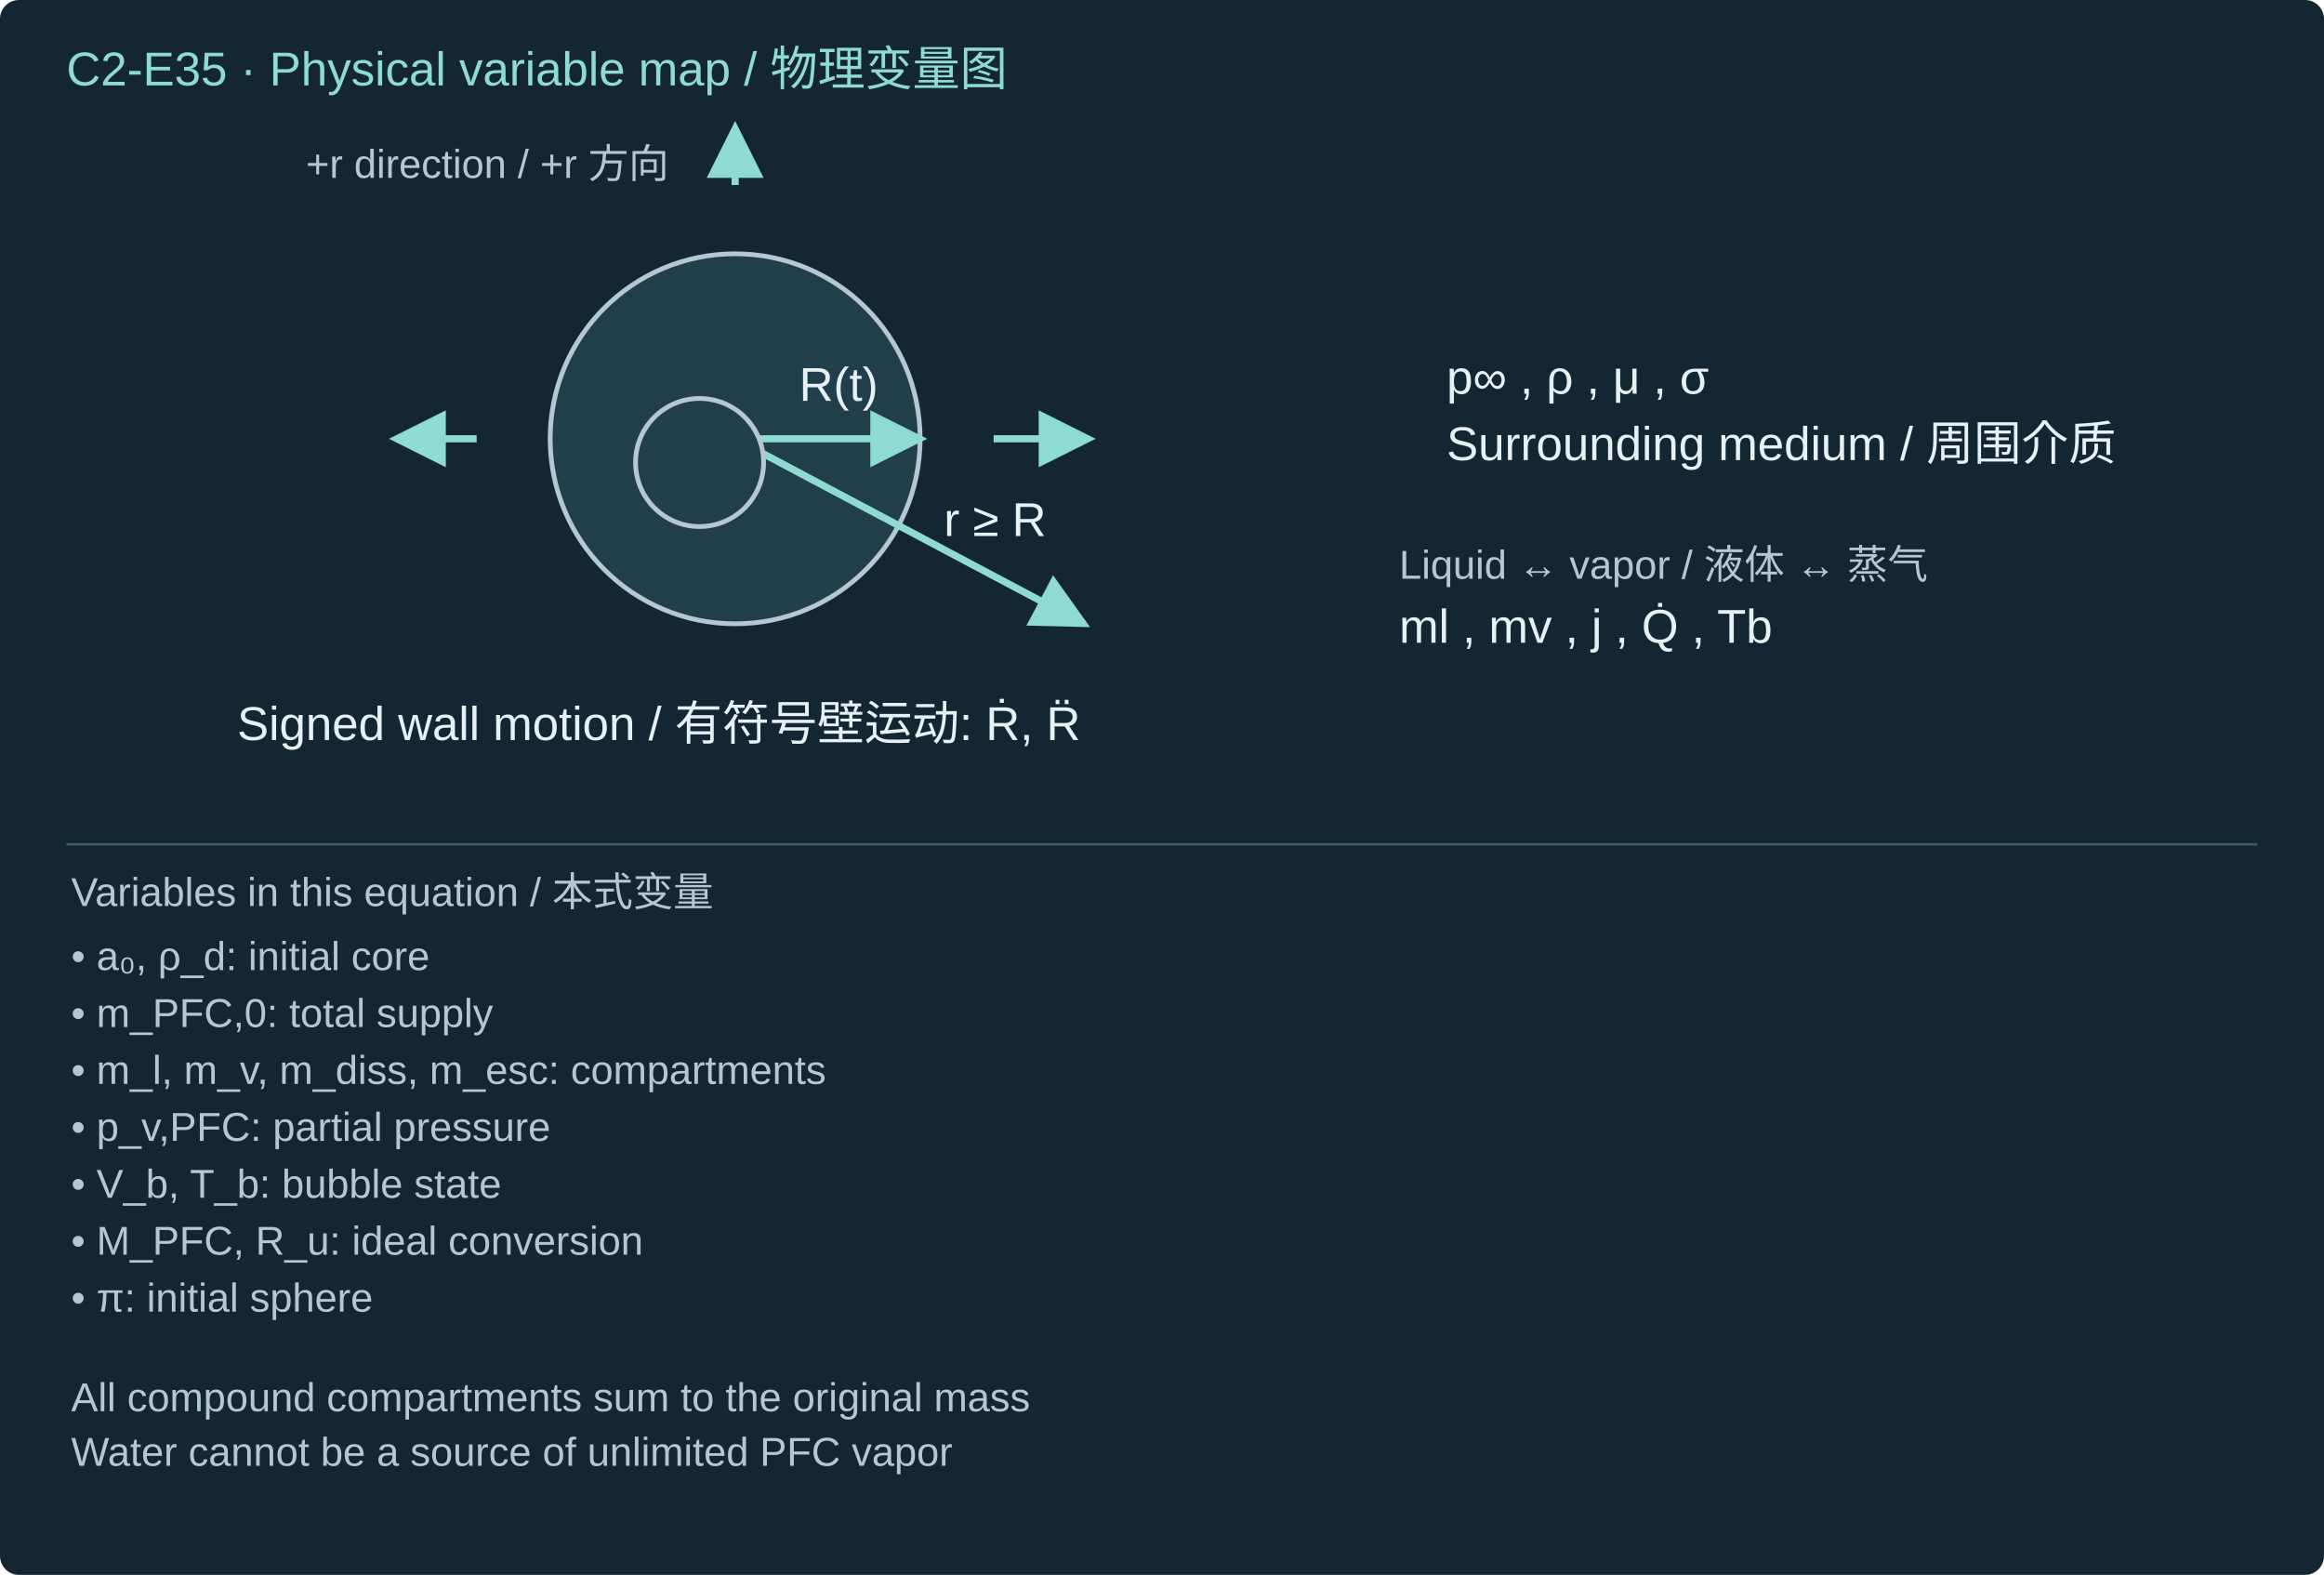
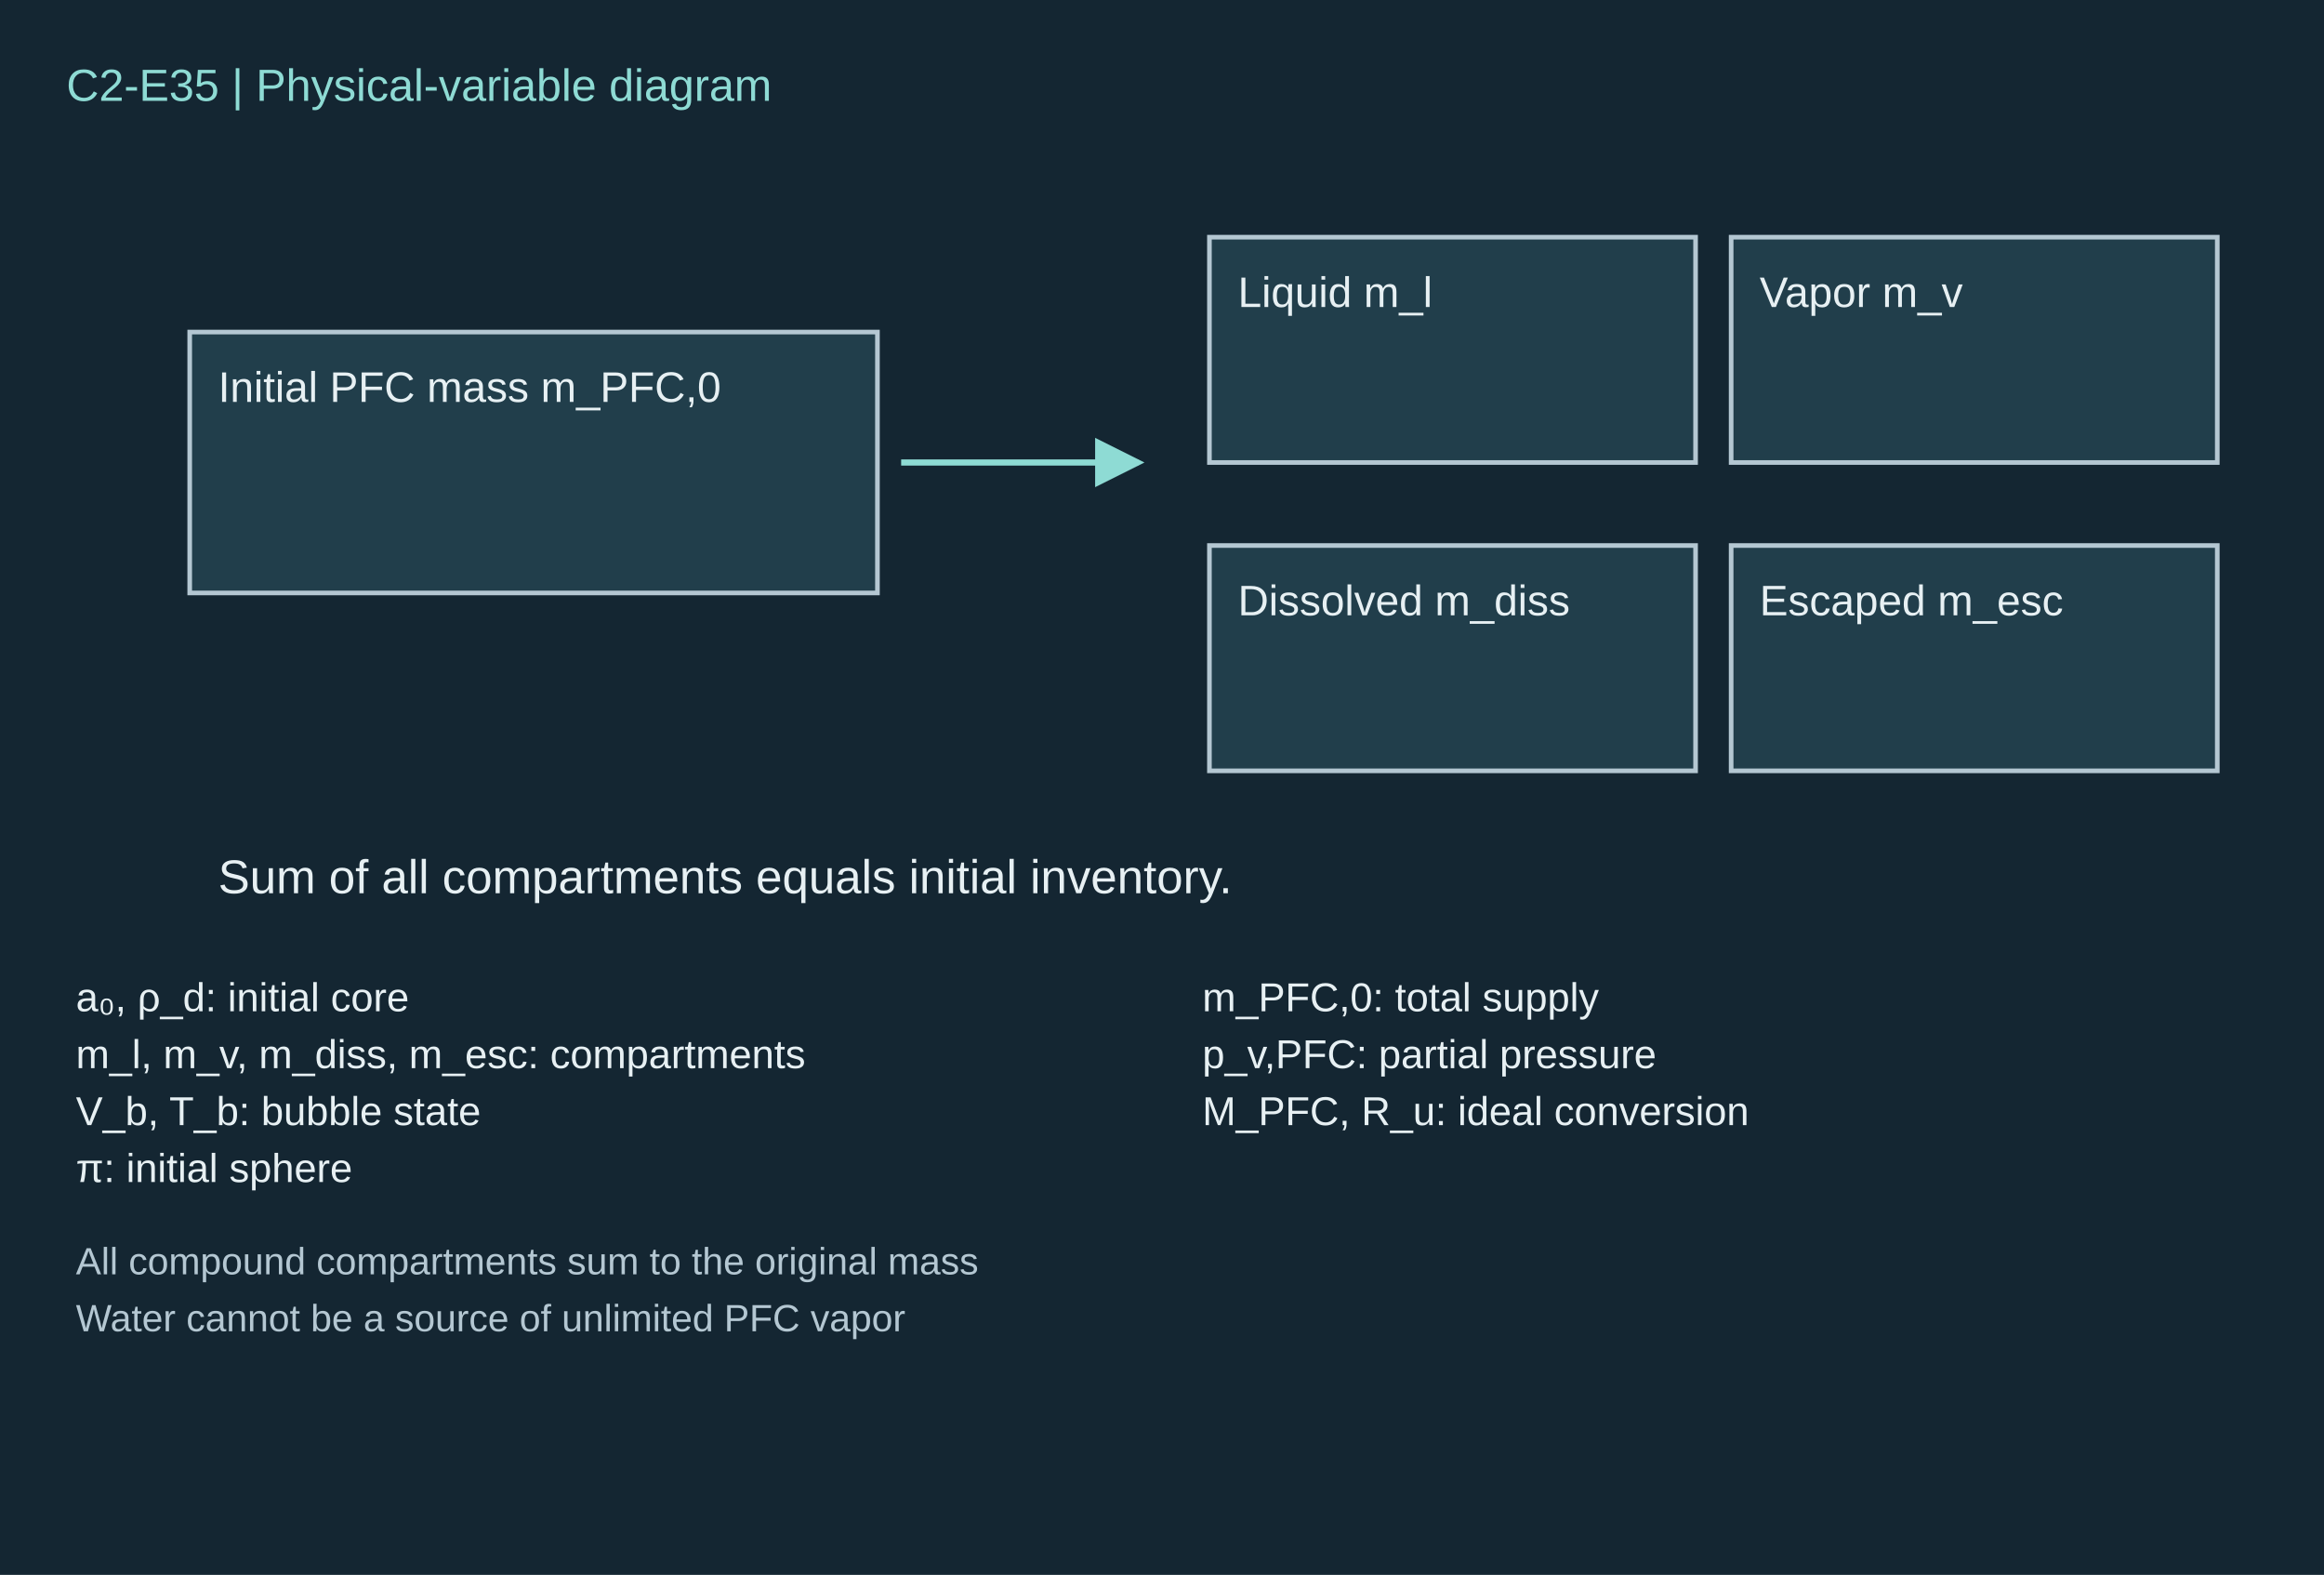
- <svg xmlns="http://www.w3.org/2000/svg" viewBox="0 0 980 664" role="img" aria-labelledby="title desc">
+ <svg xmlns="http://www.w3.org/2000/svg" viewBox="0 0 980 664" role="img">
  <defs>
-     <marker id="arrow" markerWidth="8" markerHeight="8" refX="7" refY="4" orient="auto-start-reverse">
-       <path d="M0 0 L8 4 L0 8Z" fill="#8edbd4" />
+     <marker id="arrow" markerWidth="8" markerHeight="8" refX="7" refY="4" orient="auto">
+       <path d="M0 0L8 4L0 8Z" fill="#8EDBD4" />
    </marker>
  </defs>
-   <rect width="980" height="664" rx="8" fill="#142632" />
-   <style>text{font-family:Arial,"Microsoft YaHei",sans-serif;fill:#e7f0f3;font-size:20px}.muted{fill:#b4c7d2;font-size:17px}.accent{fill:#8edbd4}.line{fill:none;stroke:#8edbd4;stroke-width:3}.thin{fill:none;stroke:#b4c7d2;stroke-width:2}.arrow{fill:none;stroke:#8edbd4;stroke-width:3;marker-end:url(#arrow)}.area{fill:#213e4b;stroke:#b4c7d2;stroke-width:2}</style>
-   <text x="28" y="36" class="accent">C2-E35 · Physical variable map / 物理变量图</text>
-   <circle cx="310" cy="185" r="78" class="area" />
-   <path d="M310 185 H388" class="arrow" />
-   <text x="337" y="169" class="">R(t)</text>
-   <path d="M310 185 L457 263" class="arrow" />
-   <text x="398" y="226" class="">r ≥ R</text>
-   <text x="277" y="193" class="">pb</text>
-   <text x="610" y="166" class="">p∞ , ρ , μ , σ</text>
-   <text x="610" y="194" class="">Surrounding medium / 周围介质</text>
-   <path d="M310 78 L310 54" class="arrow" />
-   <path d="M201 185 L167 185" class="arrow" />
-   <path d="M419 185 L459 185" class="arrow" />
-   <text x="100" y="312" class="">Signed wall motion / 有符号壁运动: Ṙ, R̈</text>
-   <text x="129" y="75" class="muted">+r direction / +r 方向</text>
-   <circle cx="295" cy="195" r="27" class="area" />
-   <text x="590" y="244" class="muted">Liquid ↔ vapor / 液体 ↔ 蒸气</text>
-   <text x="590" y="271" class="">ml , mv , j , Q̇ , Tb</text>
-   <path d="M28 356 H952" stroke="#405967" />
-   <text x="30" y="382" class="muted">Variables in this equation / 本式变量</text>
-   <text x="30" y="409" class="muted">• a₀, ρ_d: initial core</text>
-   <text x="30" y="433" class="muted">• m_PFC,0: total supply</text>
-   <text x="30" y="457" class="muted">• m_l, m_v, m_diss, m_esc: compartments</text>
-   <text x="30" y="481" class="muted">• p_v,PFC: partial pressure</text>
-   <text x="30" y="505" class="muted">• V_b, T_b: bubble state</text>
-   <text x="30" y="529" class="muted">• M_PFC, R_u: ideal conversion</text>
-   <text x="30" y="553" class="muted">• π: initial sphere</text>
-   <text x="30" y="595" class="muted">All compound compartments sum to the original mass</text>
-   <text x="30" y="618" class="muted">Water cannot be a source of unlimited PFC vapor</text>
+   <rect width="980" height="664" fill="#142632" />
+   <text x="28" y="42.52" font-family="Arial,sans-serif" font-size="19" fill="#8EDBD4">C2-E35 | Physical-variable diagram</text>
+   <rect x="80" y="140" width="290" height="110" fill="#213E4B" stroke="#B4C7D2" stroke-width="1.95" />
+   <text x="92" y="169.44" font-family="Arial,sans-serif" font-size="18" fill="#E7F0F3">Initial PFC mass m_PFC,0</text>
+   <line x1="380" y1="195" x2="480" y2="195" fill="none" stroke="#8EDBD4" stroke-width="2.6" marker-end="url(#arrow)" />
+   <rect x="510" y="100" width="205" height="95" fill="#213E4B" stroke="#B4C7D2" stroke-width="1.95" />
+   <text x="522" y="129.44" font-family="Arial,sans-serif" font-size="18" fill="#E7F0F3">Liquid m_l</text>
+   <rect x="730" y="100" width="205" height="95" fill="#213E4B" stroke="#B4C7D2" stroke-width="1.95" />
+   <text x="742" y="129.44" font-family="Arial,sans-serif" font-size="18" fill="#E7F0F3">Vapor m_v</text>
+   <rect x="510" y="230" width="205" height="95" fill="#213E4B" stroke="#B4C7D2" stroke-width="1.95" />
+   <text x="522" y="259.44" font-family="Arial,sans-serif" font-size="18" fill="#E7F0F3">Dissolved m_diss</text>
+   <rect x="730" y="230" width="205" height="95" fill="#213E4B" stroke="#B4C7D2" stroke-width="1.95" />
+   <text x="742" y="259.44" font-family="Arial,sans-serif" font-size="18" fill="#E7F0F3">Escaped m_esc</text>
+   <text x="92" y="376.6" font-family="Arial,sans-serif" font-size="20" fill="#E7F0F3">Sum of all compartments equals initial inventory.</text>
+   <text x="32" y="426.36" font-family="Arial,sans-serif" font-size="17" fill="#E7F0F3">a₀, ρ_d: initial core</text>
+   <text x="32" y="450.36" font-family="Arial,sans-serif" font-size="17" fill="#E7F0F3">m_l, m_v, m_diss, m_esc: compartments</text>
+   <text x="32" y="474.36" font-family="Arial,sans-serif" font-size="17" fill="#E7F0F3">V_b, T_b: bubble state</text>
+   <text x="32" y="498.36" font-family="Arial,sans-serif" font-size="17" fill="#E7F0F3">π: initial sphere</text>
+   <text x="507" y="426.36" font-family="Arial,sans-serif" font-size="17" fill="#E7F0F3">m_PFC,0: total supply</text>
+   <text x="507" y="450.36" font-family="Arial,sans-serif" font-size="17" fill="#E7F0F3">p_v,PFC: partial pressure</text>
+   <text x="507" y="474.36" font-family="Arial,sans-serif" font-size="17" fill="#E7F0F3">M_PFC, R_u: ideal conversion</text>
+   <text x="32" y="537.28" font-family="Arial,sans-serif" font-size="16" fill="#B4C7D2">All compound compartments sum to the original mass</text>
+   <text x="32" y="561.28" font-family="Arial,sans-serif" font-size="16" fill="#B4C7D2">Water cannot be a source of unlimited PFC vapor</text>
</svg>
